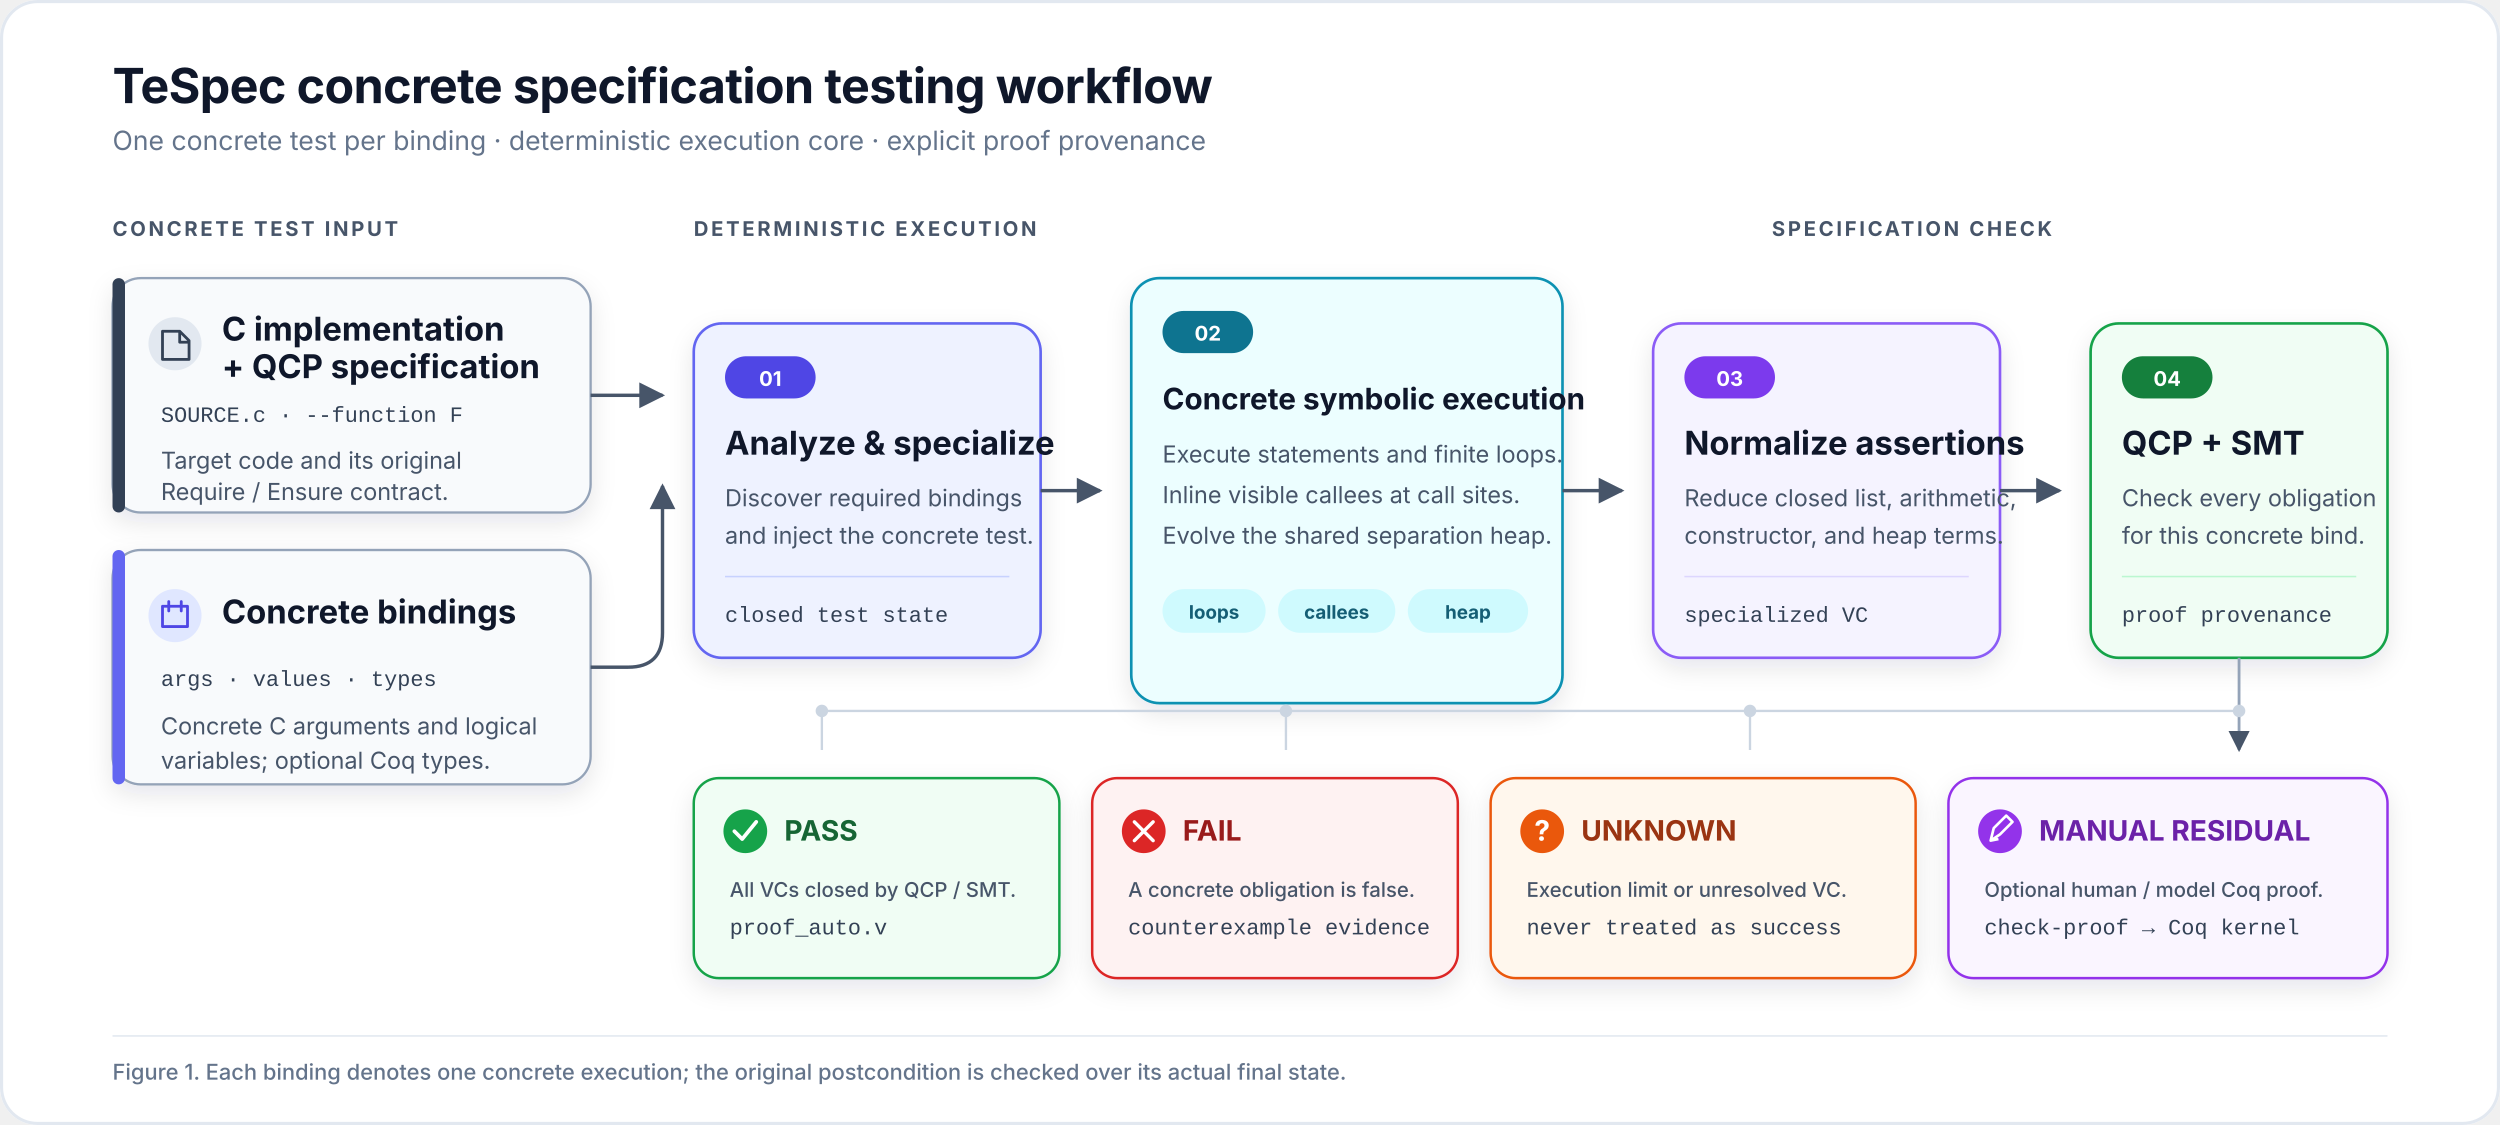
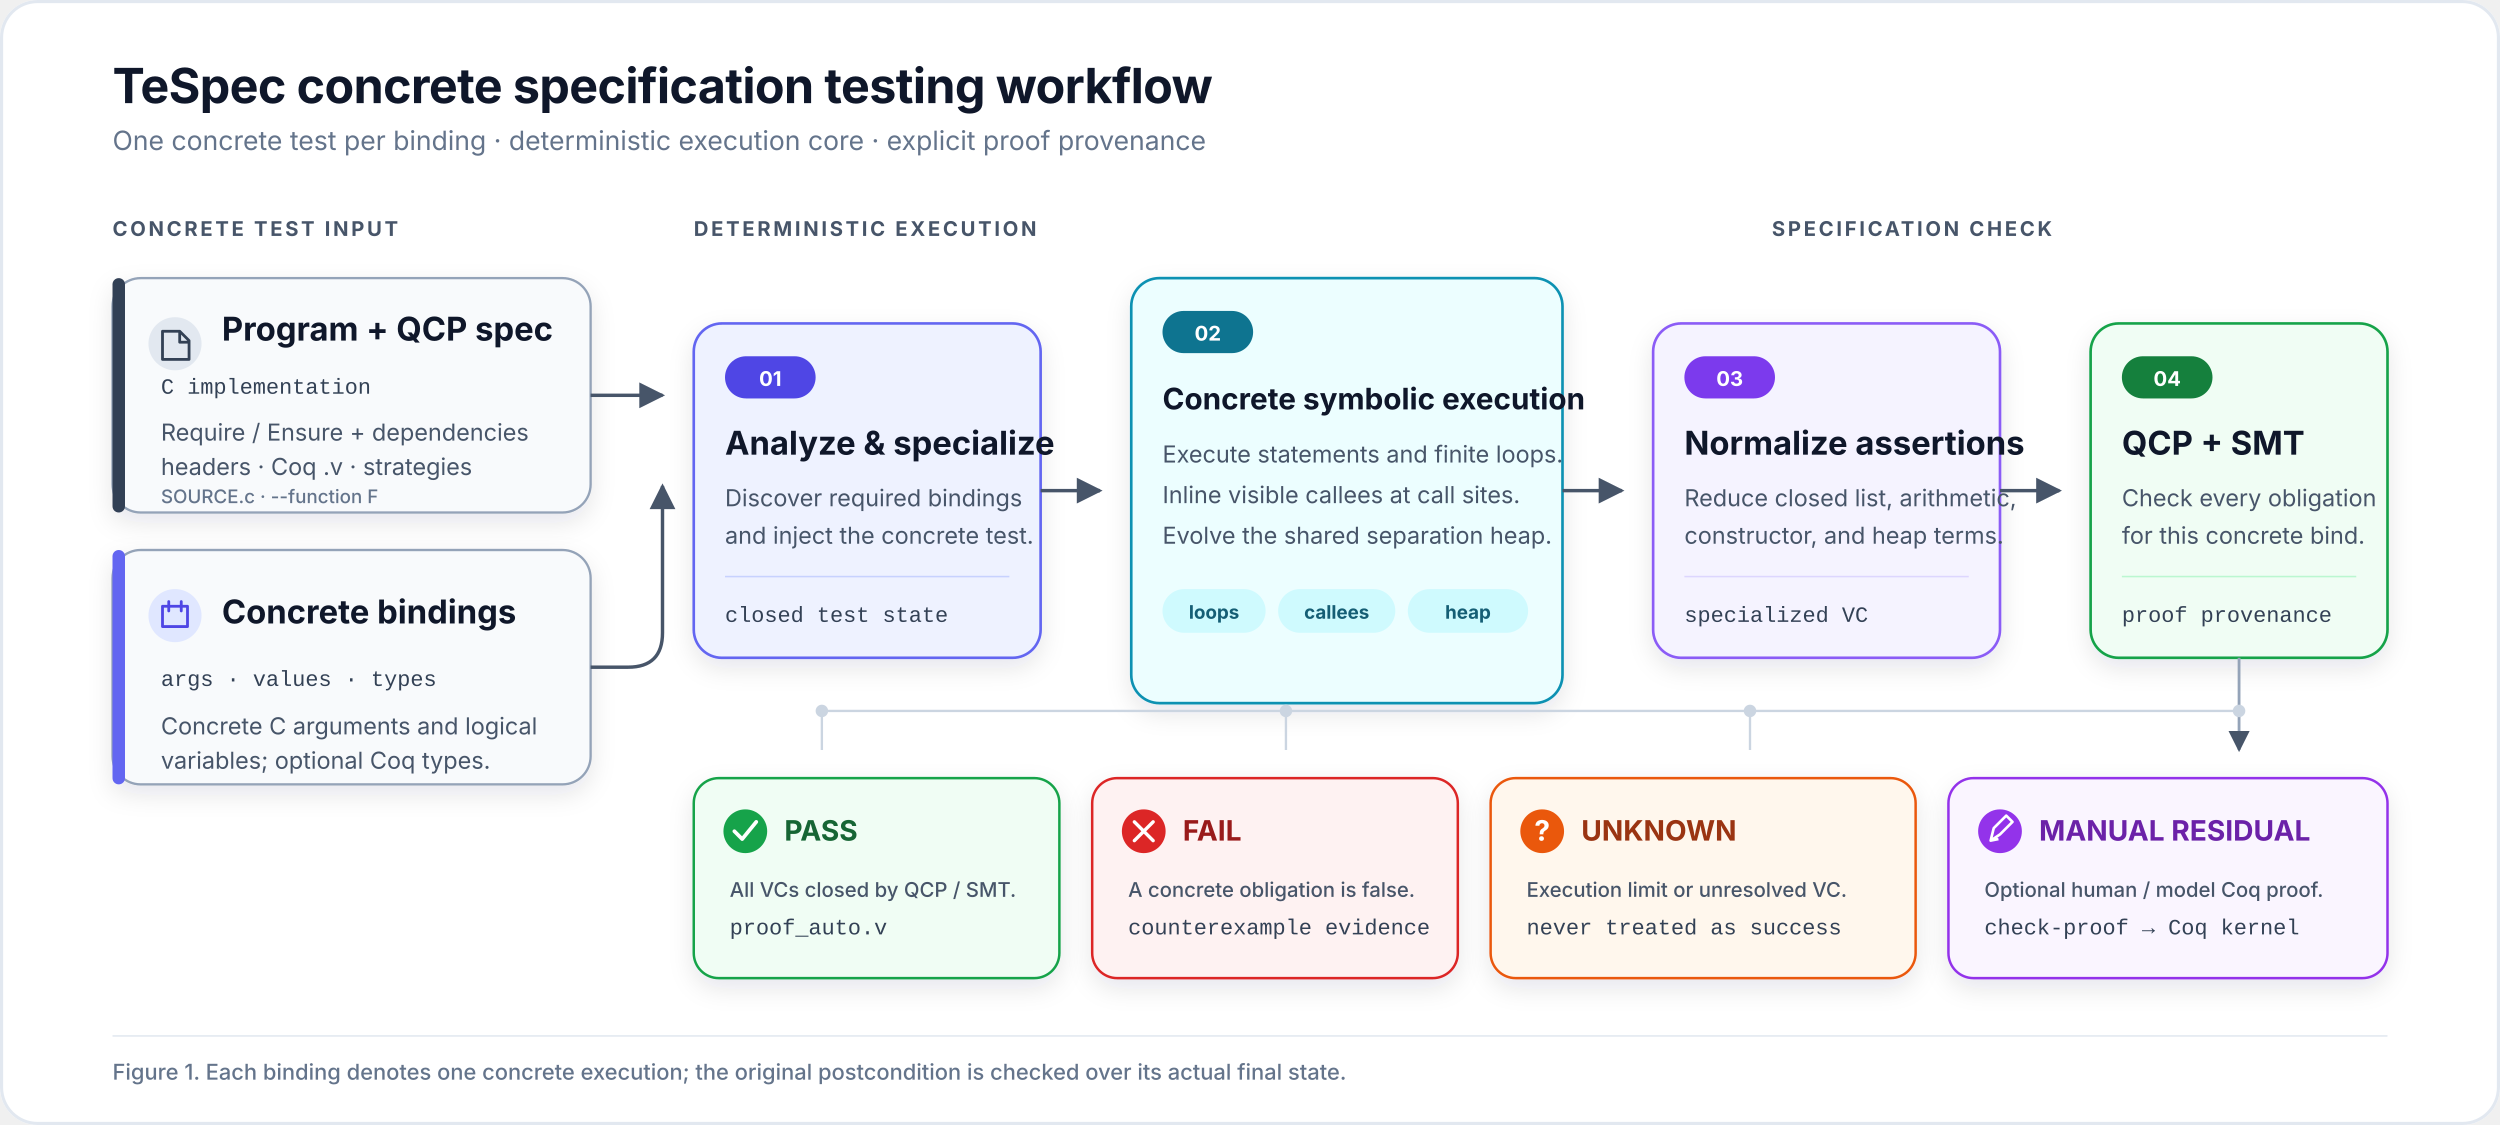
<svg xmlns="http://www.w3.org/2000/svg" width="1600" height="720" viewBox="0 0 1600 720" role="img" aria-labelledby="title desc">
  <defs>
    <filter id="shadow" x="-20%" y="-20%" width="140%" height="160%">
      <feDropShadow dx="0" dy="6" stdDeviation="8" flood-color="#0F172A" flood-opacity="0.10" />
    </filter>
    <marker id="arrow" viewBox="0 0 12 12" refX="10" refY="6" markerWidth="9" markerHeight="9" orient="auto-start-reverse">
      <path d="M1,1 L11,6 L1,11 Z" fill="#475569" />
    </marker>
    <style>
      .sans { font-family: Inter, "Helvetica Neue", Arial, sans-serif; }
      .title { font-size: 31px; font-weight: 700; fill: #0F172A; letter-spacing: -0.4px; }
      .subtitle { font-size: 17px; font-weight: 400; fill: #64748B; }
      .stage { font-size: 13px; font-weight: 700; fill: #475569; letter-spacing: 1.7px; }
      .card-title { font-size: 21px; font-weight: 700; fill: #0F172A; }
      .card-copy { font-size: 15px; font-weight: 400; fill: #475569; }
      .mono { font-family: "SFMono-Regular", Consolas, "Liberation Mono", monospace; font-size: 14px; fill: #334155; }
      .result-title { font-size: 18px; font-weight: 750; }
      .result-copy { font-size: 13px; font-weight: 450; fill: #475569; }
      .caption { font-size: 14px; font-weight: 500; fill: #64748B; }
      .flow { fill: none; stroke: #475569; stroke-width: 2.2; marker-end: url(#arrow); }
      .flow-light { fill: none; stroke: #94A3B8; stroke-width: 1.8; marker-end: url(#arrow); }
    </style>
  </defs>
  <rect width="1600" height="720" rx="24" fill="#FFFFFF" />
  <rect x="1" y="1" width="1598" height="718" rx="23" fill="none" stroke="#E2E8F0" stroke-width="2" />
  <g class="sans">
    <text x="72" y="66" class="title">TeSpec concrete specification testing workflow</text>
    <text x="72" y="96" class="subtitle">One concrete test per binding · deterministic execution core · explicit proof provenance</text>
    <text x="72" y="151" class="stage">CONCRETE TEST INPUT</text>
    <text x="444" y="151" class="stage">DETERMINISTIC EXECUTION</text>
    <text x="1134" y="151" class="stage">SPECIFICATION CHECK</text>
    <g filter="url(#shadow)">
      <rect x="72" y="178" width="306" height="150" rx="18" fill="#F8FAFC" stroke="#94A3B8" stroke-width="1.5" />
      <rect x="72" y="178" width="8" height="150" rx="4" fill="#334155" />
    </g>
    <circle cx="112" cy="220" r="17" fill="#E2E8F0" />
    <path d="M104 212h11l6 6v12h-17z M115 212v7h6" fill="none" stroke="#334155" stroke-width="1.8" stroke-linejoin="round" />
-     <text x="142" y="218" class="card-title">C implementation</text>
-     <text x="142" y="242" class="card-title">+ QCP specification</text>
-     <text x="103" y="270" class="mono">SOURCE.c  ·  --function F</text>
-     <text x="103" y="300" class="card-copy">Target code and its original</text>
-     <text x="103" y="320" class="card-copy">Require / Ensure contract.</text>
+     <text x="142" y="218" class="card-title">Program + QCP spec</text>
+     <text x="103" y="252" class="mono">C implementation</text>
+     <text x="103" y="282" class="card-copy">Require / Ensure + dependencies</text>
+     <text x="103" y="304" class="card-copy">headers · Coq .v · strategies</text>
+     <text x="103" y="322" font-size="12" font-weight="500" fill="#64748B">SOURCE.c  ·  --function F</text>
    <g filter="url(#shadow)">
      <rect x="72" y="352" width="306" height="150" rx="18" fill="#F8FAFC" stroke="#94A3B8" stroke-width="1.5" />
      <rect x="72" y="352" width="8" height="150" rx="4" fill="#6366F1" />
    </g>
    <circle cx="112" cy="394" r="17" fill="#E0E7FF" />
    <path d="M104 388h16v13h-16z M108 385v6 M116 385v6" fill="none" stroke="#4F46E5" stroke-width="1.8" stroke-linecap="round" stroke-linejoin="round" />
    <text x="142" y="399" class="card-title">Concrete bindings</text>
    <text x="103" y="439" class="mono">args  ·  values  ·  types</text>
    <text x="103" y="470" class="card-copy">Concrete C arguments and logical</text>
    <text x="103" y="492" class="card-copy">variables; optional Coq types.</text>
    <path class="flow" d="M378 253 H424" />
    <path class="flow" d="M378 427 H402 Q424 427 424 405 V311" />
    <g filter="url(#shadow)">
      <rect x="444" y="207" width="222" height="214" rx="18" fill="#EEF2FF" stroke="#6366F1" stroke-width="1.7" />
    </g>
    <rect x="464" y="228" width="58" height="27" rx="13.5" fill="#4F46E5" />
    <text x="493" y="247" text-anchor="middle" font-size="13" font-weight="700" fill="#FFFFFF">01</text>
    <text x="464" y="291" class="card-title">Analyze &amp; specialize</text>
    <text x="464" y="324" class="card-copy">Discover required bindings</text>
    <text x="464" y="348" class="card-copy">and inject the concrete test.</text>
    <line x1="464" y1="369" x2="646" y2="369" stroke="#C7D2FE" />
    <text x="464" y="398" class="mono">closed test state</text>
    <path class="flow" d="M666 314 H704" />
    <g filter="url(#shadow)">
      <rect x="724" y="178" width="276" height="272" rx="18" fill="#ECFEFF" stroke="#0891B2" stroke-width="1.7" />
    </g>
    <rect x="744" y="199" width="58" height="27" rx="13.5" fill="#0E7490" />
    <text x="773" y="218" text-anchor="middle" font-size="13" font-weight="700" fill="#FFFFFF">02</text>
    <text x="744" y="262" font-size="19" font-weight="700" fill="#0F172A">Concrete symbolic execution</text>
    <text x="744" y="296" class="card-copy">Execute statements and finite loops.</text>
    <text x="744" y="322" class="card-copy">Inline visible callees at call sites.</text>
    <text x="744" y="348" class="card-copy">Evolve the shared separation heap.</text>
    <g>
      <rect x="744" y="377" width="66" height="28" rx="14" fill="#CFFAFE" />
      <rect x="818" y="377" width="75" height="28" rx="14" fill="#CFFAFE" />
      <rect x="901" y="377" width="77" height="28" rx="14" fill="#CFFAFE" />
      <text x="777" y="396" text-anchor="middle" font-size="12" font-weight="650" fill="#155E75">loops</text>
      <text x="855.5" y="396" text-anchor="middle" font-size="12" font-weight="650" fill="#155E75">callees</text>
      <text x="939.5" y="396" text-anchor="middle" font-size="12" font-weight="650" fill="#155E75">heap</text>
    </g>
    <path class="flow" d="M1000 314 H1038" />
    <g filter="url(#shadow)">
      <rect x="1058" y="207" width="222" height="214" rx="18" fill="#F5F3FF" stroke="#8B5CF6" stroke-width="1.7" />
    </g>
    <rect x="1078" y="228" width="58" height="27" rx="13.5" fill="#7C3AED" />
    <text x="1107" y="247" text-anchor="middle" font-size="13" font-weight="700" fill="#FFFFFF">03</text>
    <text x="1078" y="291" class="card-title">Normalize assertions</text>
    <text x="1078" y="324" class="card-copy">Reduce closed list, arithmetic,</text>
    <text x="1078" y="348" class="card-copy">constructor, and heap terms.</text>
    <line x1="1078" y1="369" x2="1260" y2="369" stroke="#DDD6FE" />
    <text x="1078" y="398" class="mono">specialized VC</text>
    <path class="flow" d="M1280 314 H1318" />
    <g filter="url(#shadow)">
      <rect x="1338" y="207" width="190" height="214" rx="18" fill="#F0FDF4" stroke="#16A34A" stroke-width="1.7" />
    </g>
    <rect x="1358" y="228" width="58" height="27" rx="13.5" fill="#15803D" />
    <text x="1387" y="247" text-anchor="middle" font-size="13" font-weight="700" fill="#FFFFFF">04</text>
    <text x="1358" y="291" class="card-title">QCP + SMT</text>
    <text x="1358" y="324" class="card-copy">Check every obligation</text>
    <text x="1358" y="348" class="card-copy">for this concrete bind.</text>
    <line x1="1358" y1="369" x2="1508" y2="369" stroke="#BBF7D0" />
    <text x="1358" y="398" class="mono">proof provenance</text>
    <path class="flow-light" d="M1433 421 V480" />
    <path d="M1433 455 H526" fill="none" stroke="#CBD5E1" stroke-width="1.5" />
    <circle cx="526" cy="455" r="4" fill="#CBD5E1" />
    <circle cx="823" cy="455" r="4" fill="#CBD5E1" />
    <circle cx="1120" cy="455" r="4" fill="#CBD5E1" />
    <circle cx="1433" cy="455" r="4" fill="#CBD5E1" />
    <path d="M526 455v25 M823 455v25 M1120 455v25" stroke="#CBD5E1" stroke-width="1.5" />
    <g filter="url(#shadow)">
      <rect x="444" y="498" width="234" height="128" rx="16" fill="#F0FDF4" stroke="#16A34A" stroke-width="1.6" />
    </g>
    <circle cx="477" cy="532" r="14" fill="#16A34A" />
    <path d="M470 532l5 5 9-11" fill="none" stroke="#FFFFFF" stroke-width="2.4" stroke-linecap="round" stroke-linejoin="round" />
    <text x="502" y="538" class="result-title" fill="#166534">PASS</text>
    <text x="467" y="574" class="result-copy">All VCs closed by QCP / SMT.</text>
    <text x="467" y="598" class="mono">proof_auto.v</text>
    <g filter="url(#shadow)">
      <rect x="699" y="498" width="234" height="128" rx="16" fill="#FEF2F2" stroke="#DC2626" stroke-width="1.6" />
    </g>
    <circle cx="732" cy="532" r="14" fill="#DC2626" />
    <path d="M726 526l12 12 M738 526l-12 12" stroke="#FFFFFF" stroke-width="2.2" stroke-linecap="round" />
    <text x="757" y="538" class="result-title" fill="#991B1B">FAIL</text>
    <text x="722" y="574" class="result-copy">A concrete obligation is false.</text>
    <text x="722" y="598" class="mono">counterexample evidence</text>
    <g filter="url(#shadow)">
      <rect x="954" y="498" width="272" height="128" rx="16" fill="#FFF7ED" stroke="#EA580C" stroke-width="1.6" />
    </g>
    <circle cx="987" cy="532" r="14" fill="#EA580C" />
    <text x="987" y="538" text-anchor="middle" font-size="18" font-weight="750" fill="#FFFFFF">?</text>
    <text x="1012" y="538" class="result-title" fill="#9A3412">UNKNOWN</text>
    <text x="977" y="574" class="result-copy">Execution limit or unresolved VC.</text>
    <text x="977" y="598" class="mono">never treated as success</text>
    <g filter="url(#shadow)">
      <rect x="1247" y="498" width="281" height="128" rx="16" fill="#FAF5FF" stroke="#9333EA" stroke-width="1.6" />
    </g>
    <circle cx="1280" cy="532" r="14" fill="#9333EA" />
    <path d="M1274 538l2-8 8-8 4 4-8 8z M1274 538l5-1" fill="none" stroke="#FFFFFF" stroke-width="1.7" stroke-linejoin="round" />
    <text x="1305" y="538" class="result-title" fill="#6B21A8">MANUAL RESIDUAL</text>
    <text x="1270" y="574" class="result-copy">Optional human / model Coq proof.</text>
    <text x="1270" y="598" class="mono">check-proof → Coq kernel</text>
    <line x1="72" y1="663" x2="1528" y2="663" stroke="#E2E8F0" />
    <text x="72" y="691" class="caption">Figure 1. Each binding denotes one concrete execution; the original postcondition is checked over its actual final state.</text>
  </g>
</svg>
